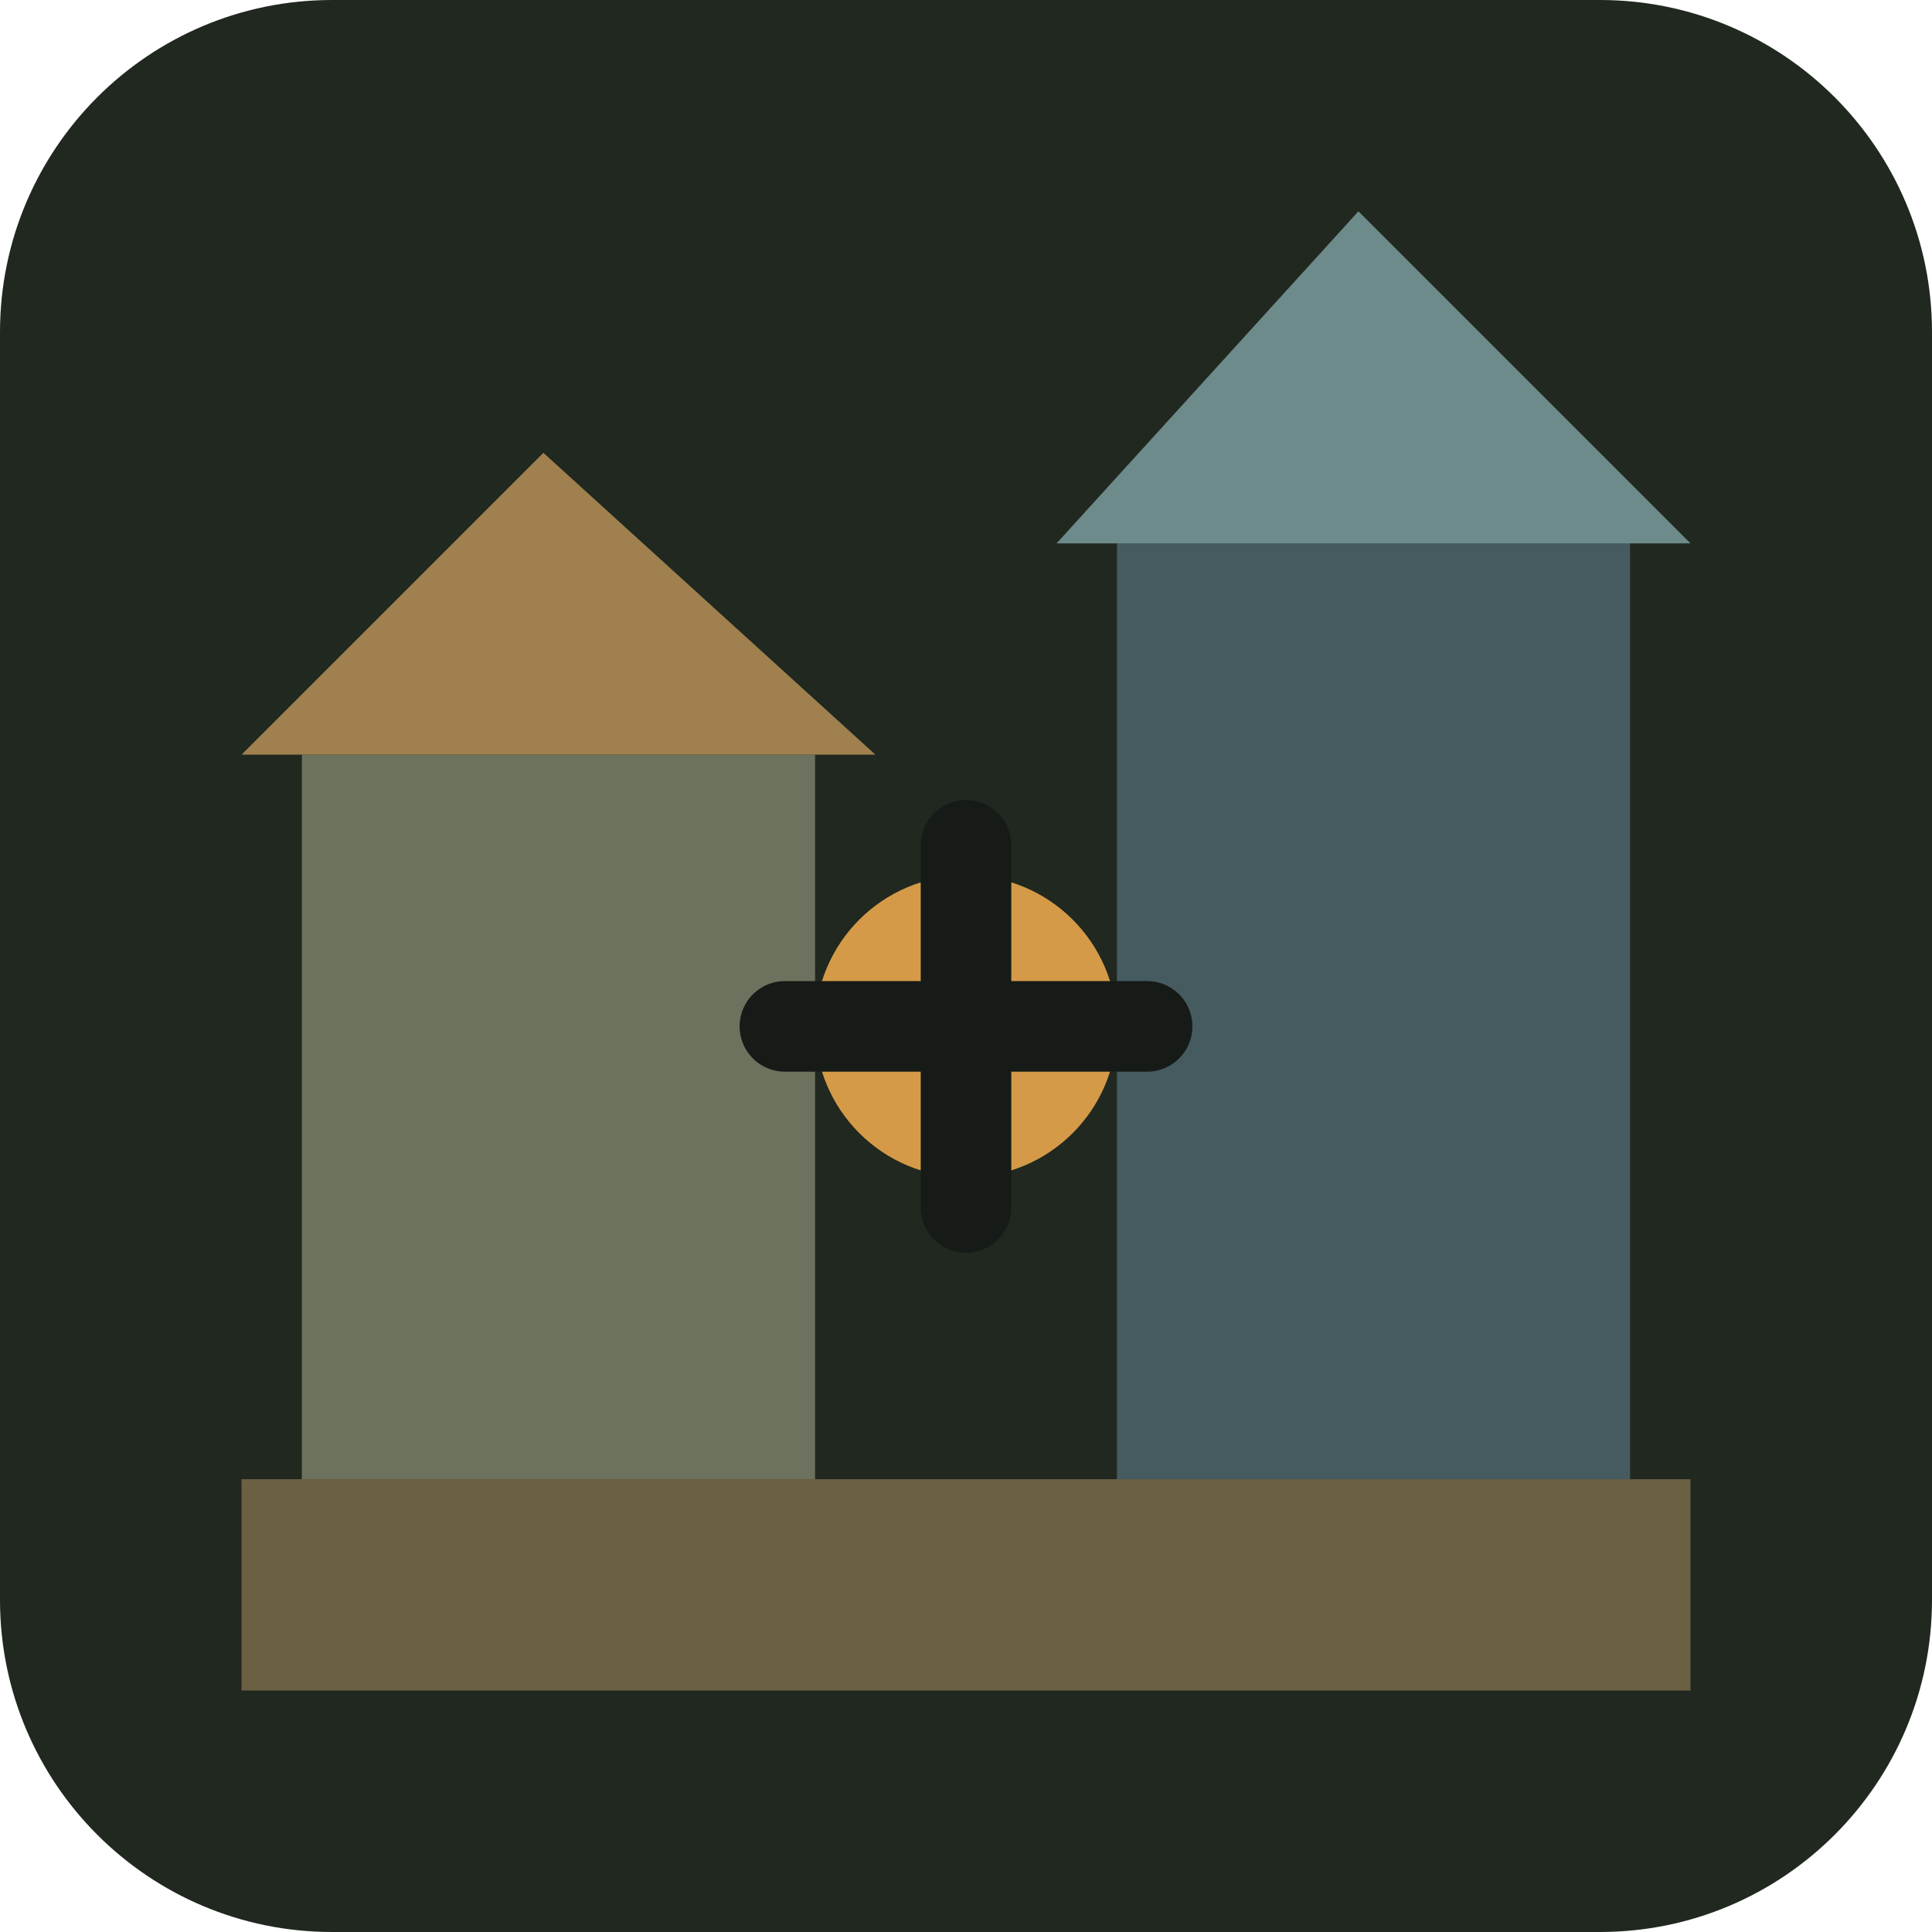
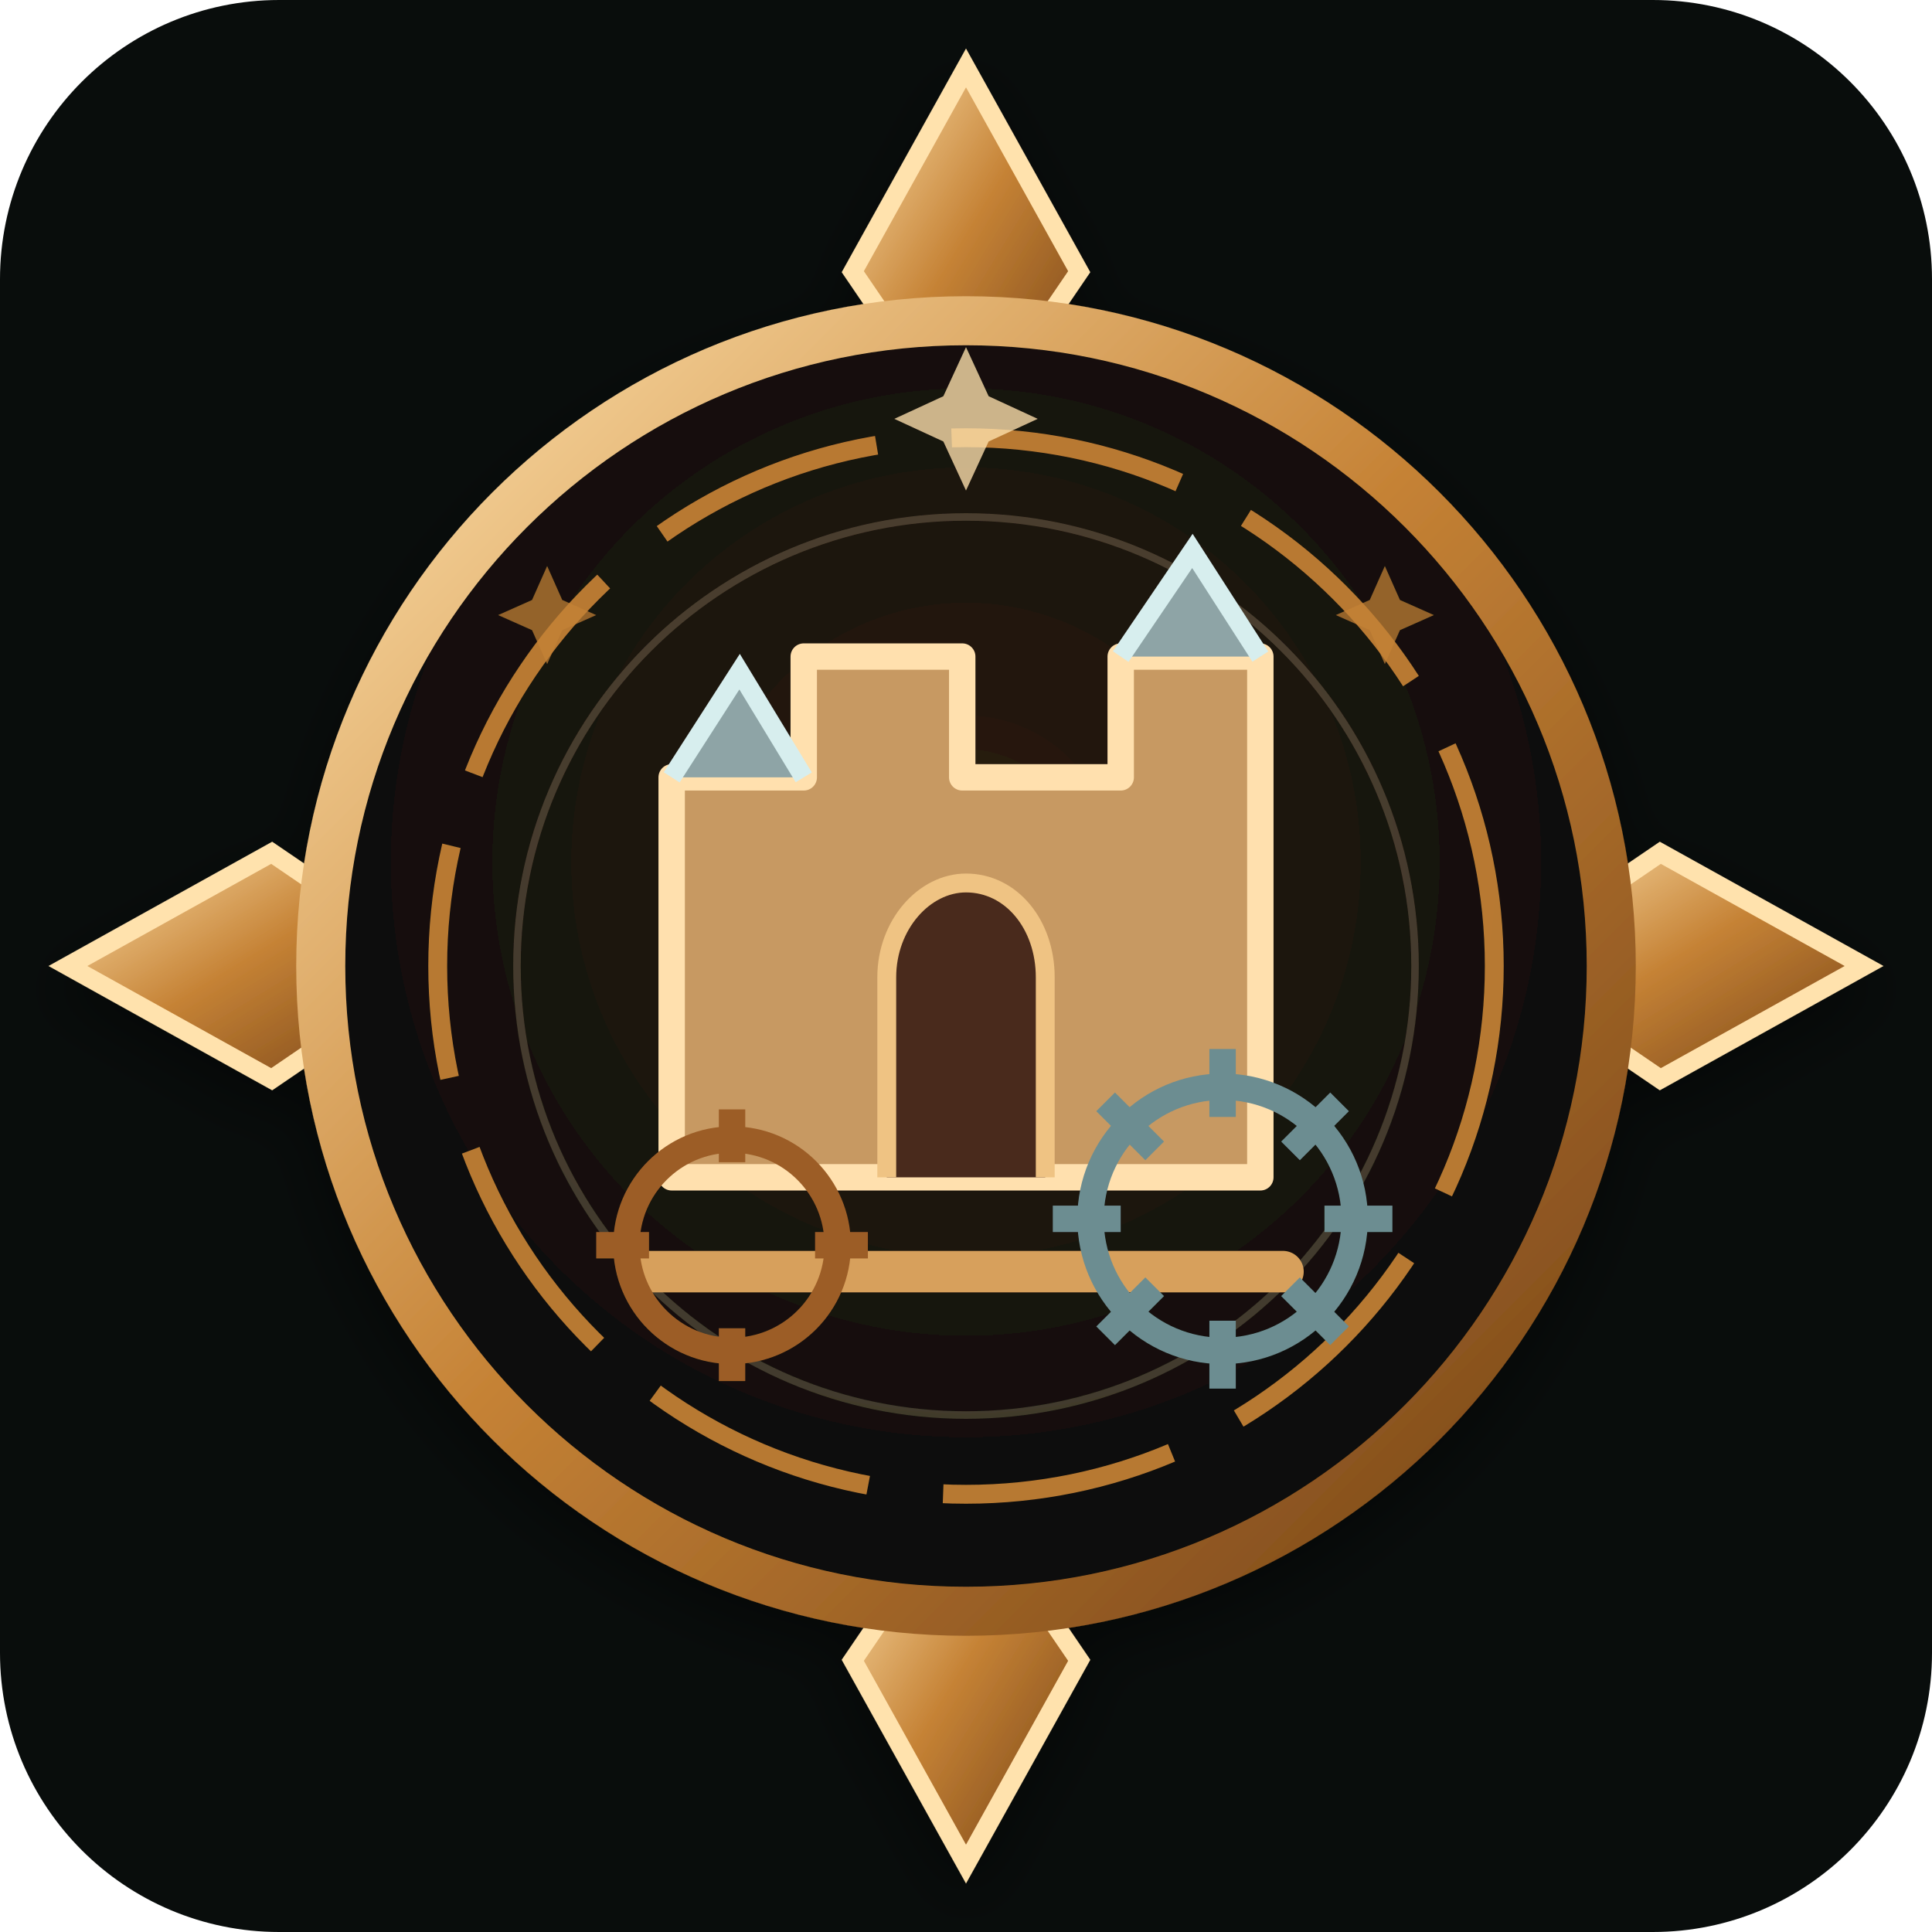
- <svg xmlns="http://www.w3.org/2000/svg" viewBox="0 0 64 64">
-   <rect width="64" height="64" rx="11" fill="#202820" />
-   <path d="M8 49h48v7H8z" fill="#6c6042" />
-   <path d="M10 25h17v24H10z" fill="#6d725e" />
-   <path d="M37 18h17v31H37z" fill="#465b60" />
-   <path d="M8 25l10-10 11 10z" fill="#a0804f" />
-   <path d="M35 18l10-11 11 11z" fill="#6d8b8a" />
-   <circle cx="32" cy="34" r="5" fill="#d59a47" />
-   <path d="M26 34h12M32 28v12" stroke="#161b17" stroke-width="3" stroke-linecap="round" />
+ <svg xmlns="http://www.w3.org/2000/svg" viewBox="0 0 512 512">
+   <defs>
+     <radialGradient id="bg" cx="50%" cy="42%" r="66%">
+       <stop stop-color="#2b1c10" />
+       <stop offset="1" stop-color="#050909" />
+     </radialGradient>
+     <linearGradient id="a" x1="0" y1="0" x2="1" y2="1">
+       <stop stop-color="#ffe2ad" />
+       <stop offset=".48" stop-color="#c58235" />
+       <stop offset="1" stop-color="#724016" />
+     </linearGradient>
+     <linearGradient id="m" x1="0" y1="0" x2="1" y2="1">
+       <stop stop-color="#f7ffff" />
+       <stop offset="1" stop-color="#ffe2ad" />
+     </linearGradient>
+     <filter id="sh" x="-30%" y="-30%" width="160%" height="160%">
+       <feGaussianBlur in="SourceAlpha" stdDeviation="8" />
+       <feOffset dy="6" />
+       <feComponentTransfer>
+         <feFuncA type="linear" slope=".42" />
+       </feComponentTransfer>
+       <feMerge>
+         <feMergeNode />
+         <feMergeNode in="SourceGraphic" />
+       </feMerge>
+     </filter>
+   </defs>
+   <rect width="512" height="512" rx="74" fill="#090d0c" />
+   <g filter="url(#sh)">
+     <path d="M256 18 286 72 256 116 226 72Z" fill="url(#a)" stroke="#ffe2ad" stroke-width="5" />
+     <path d="M494 256 440 286 396 256 440 226Z" fill="url(#a)" stroke="#ffe2ad" stroke-width="5" />
+     <path d="M256 494 226 440 256 396 286 440Z" fill="url(#a)" stroke="#ffe2ad" stroke-width="5" />
+     <path d="M18 256 72 226 116 256 72 286Z" fill="url(#a)" stroke="#ffe2ad" stroke-width="5" />
+     <circle cx="256" cy="256" r="171" fill="url(#bg)" stroke="url(#a)" stroke-width="13" />
+     <circle cx="256" cy="256" r="140" fill="none" stroke="#c58235" stroke-width="5" stroke-dasharray="62 20" opacity=".92" />
+     <circle cx="256" cy="256" r="119" fill="none" stroke="#ffe2ad" stroke-width="2" opacity=".2" />
+     <path d="m256 92 6 13 13 6-13 6-6 13-6-13-13-6 13-6Z" fill="#ffe2ad" opacity=".78" />
+     <path d="m145 150 4 9 9 4-9 4-4 9-4-9-9-4 9-4Z" fill="#c58235" opacity=".72" />
+     <path d="m367 150 4 9 9 4-9 4-4 9-4-9-9-4 9-4Z" fill="#c58235" opacity=".72" />
+     <path d="M178 312V206h35v-32h42v32h42v-32h37v138Z" fill="#c79962" stroke="#ffe0ae" stroke-width="7" stroke-linejoin="round" />
+     <path d="m178 206 18-28 17 28M297 174l19-28 18 28" fill="#8ea4a6" stroke="#d7eeee" stroke-width="5" />
+     <path d="M235 312v-53c0-14 10-25 21-25 12 0 21 11 21 25v53" fill="#48291a" stroke="#efc383" stroke-width="5" />
+     <path d="M172 337h168" stroke="#d7a05b" stroke-width="11" stroke-linecap="round" />
+     <g fill="none" stroke="#6c8d91" stroke-width="7">
+       <circle cx="324" cy="323" r="35" />
+       <path d="M324 278v18M324 350v18M279 323h18M351 323h18M293 292l13 13M342 341l13 13M355 292l-13 13M306 341l-13 13" />
+     </g>
+     <g fill="none" stroke="#9c5d27" stroke-width="7">
+       <circle cx="194" cy="330" r="28" />
+       <path d="M194 294v14M194 352v14M158 330h14M216 330h14" />
+     </g>
+   </g>
</svg>
